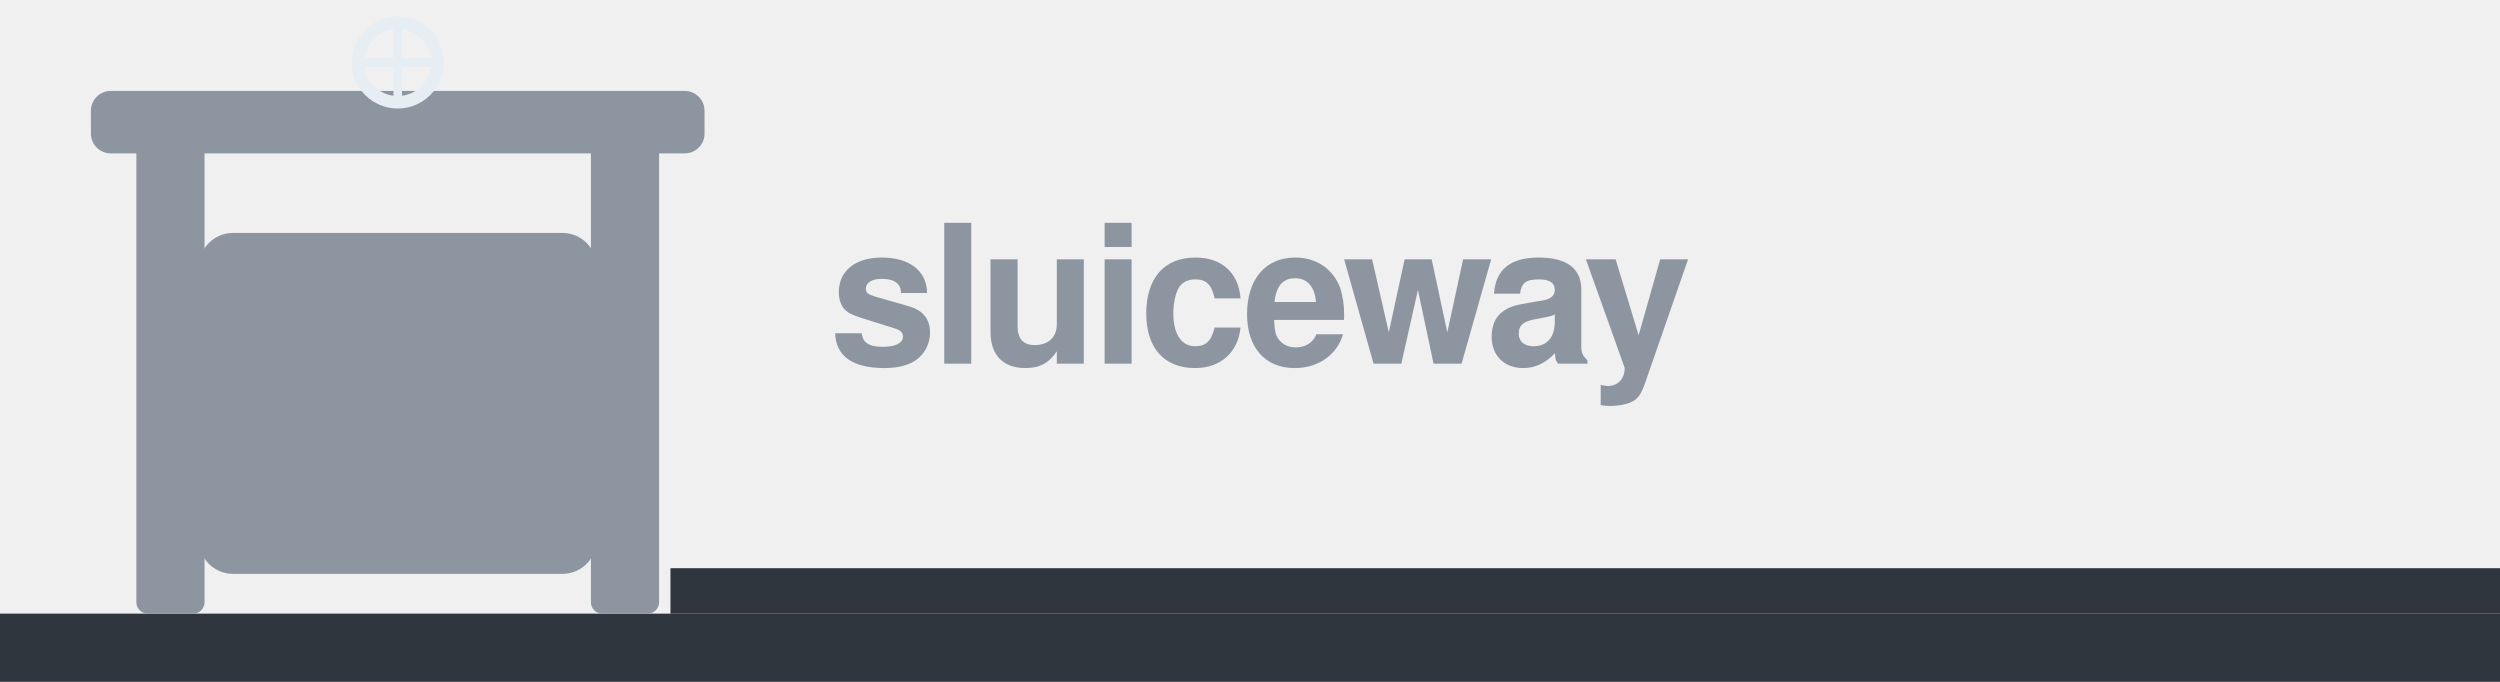
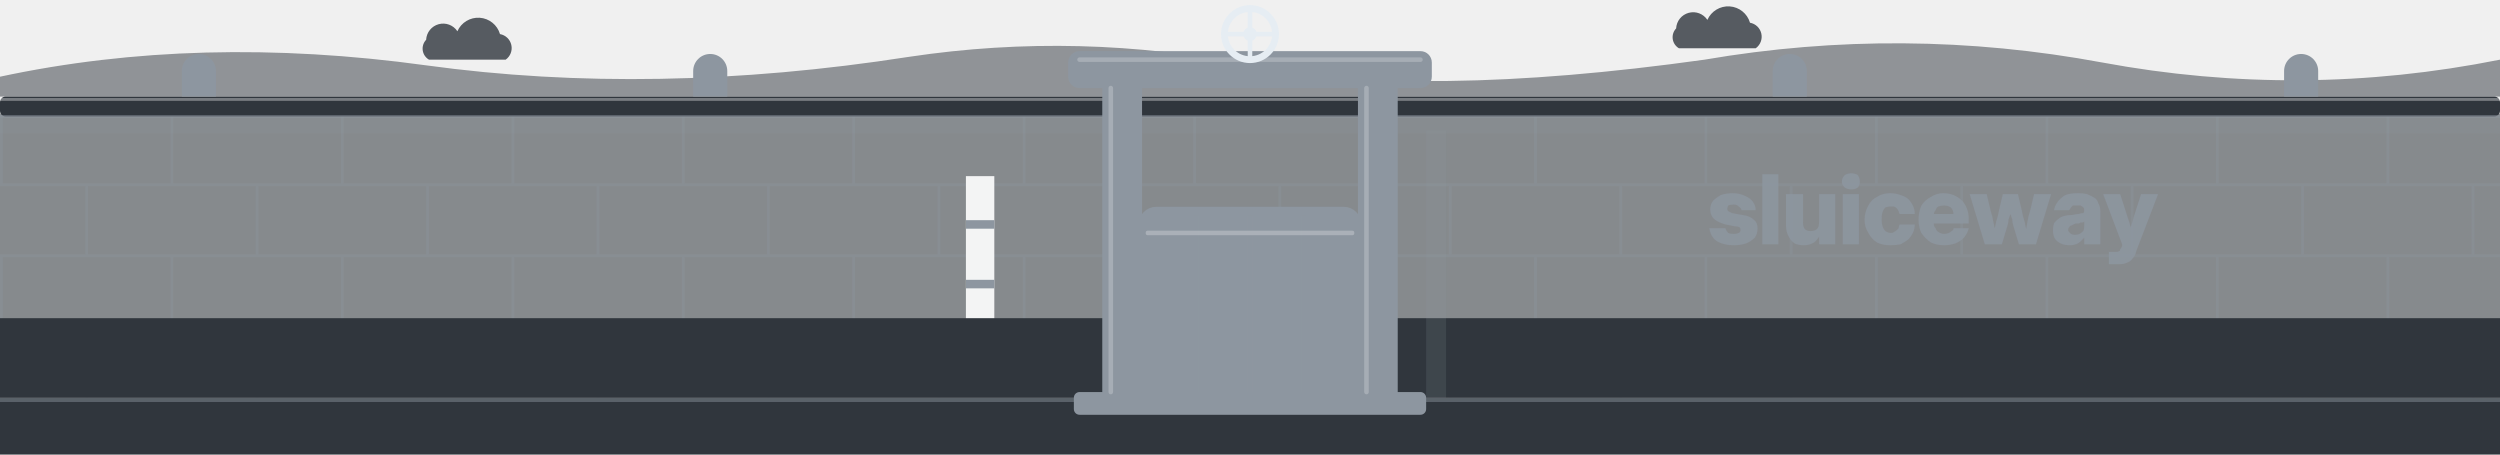
- <svg xmlns="http://www.w3.org/2000/svg" viewBox="0 0 440 120" width="440" height="120" role="img" aria-label="Sluiceway">
-   <rect x="0" y="108" width="440" height="12" fill="#30363d" />
-   <clipPath id="c1">
-     <rect x="118" y="92" width="322" height="16" />
-   </clipPath>
-   <g clip-path="url(#c1)">
-     <g class="wave slow">
-       <path d="M118 100 q10 0 20 0 t20 0 t20 0 t20 0 t20 0 t20 0 t20 0 t20 0 t20 0 t20 0 t20 0 t20 0 t20 0 t20 0 t20 0 t20 0 t20 0 t20 0 t20 0 t20 0 V110 H118 Z" fill="#30363d" opacity="1" />
+ <svg xmlns="http://www.w3.org/2000/svg" viewBox="0 0 880 160" width="880" height="160" role="img" aria-label="Sluiceway">
+   <path d="M0 34V27q70 -15 150 -4t170 -3q60 -9 120 3t160 -2q70 -12 140 1t140 -1V34z" fill="#30363d" opacity=".5" />
+   <g fill="#30363d" opacity=".8">
+     <path d="M150 14a6 6 0 0 1 11 -3a8 8 0 0 1 15 1a5 5 0 0 1 2 9h-27a4.5 4.5 0 0 1 -1 -7z" />
+     <path d="M590 10a6 6 0 0 1 11 -3a8 8 0 0 1 15 1a5 5 0 0 1 2 9h-27a4.5 4.5 0 0 1 -1 -7z" />
+   </g>
+   <rect y="40" width="880" height="100" fill="#30363d" opacity=".55" />
+   <g stroke="#8d96a0" opacity=".3">
+     <path d="M0 65H880M0 90H880M0 115H880" />
+     <path d="M0 52.5H880M0 102.5H880M30 77.5H880M30 127.5H880" stroke-width="25" stroke-dasharray="1 59" />
+   </g>
+   <rect y="41" width="880" height="6" fill="#8d96a0" opacity=".16" />
+   <rect y="34" width="880" height="7" rx="2" fill="#30363d" />
+   <path d="M0 35H880" stroke="#ffffff" opacity=".35" />
+   <path d="M0 41H880" stroke="#8d96a0" opacity=".5" />
+   <g fill="#8d96a0">
+     <path d="M64 34v-9a6 6 0 0 1 12 0v9z" />
+     <path d="M244 34v-9a6 6 0 0 1 12 0v9z" />
+     <path d="M624 34v-9a6 6 0 0 1 12 0v9z" />
+     <path d="M804 34v-9a6 6 0 0 1 12 0v9z" />
+   </g>
+   <rect y="140" width="880" height="20" fill="#30363d" />
+   <path d="M0 140.75H880" stroke="#8d96a0" stroke-width="1.5" opacity=".45" />
+   <rect x="340" y="62" width="10" height="72" fill="#ffffff" opacity=".9" />
+   <path d="M340 79h10M340 100h10M340 120h10" stroke="#8d96a0" stroke-width="3" />
+   <path transform="translate(601 86) scale(0.3333)" d="M28 1q-7 0-13-2q-6-2-9-6q-3-4-4-10h17q1 3 3 5q2 1 6 1q3 0 5-1q2-1 2-3q0-2-1-3q-2-1-5-1l-10-2q-7-2-11-5q-5-4-5-11q0-5 3-9q3-3 8-6q6-2 13-2q7 0 13 3q5 2 8 6q3 4 3 9h-15q0-2-3-4q-2-2-5-2q-4 0-6 1q-1 2-1 4q0 1 1 2q2 1 4 2l11 2q8 1 12 5q4 3 4 9q0 6-3 10q-4 4-9 6q-6 2-13 2zM75-74v74h-17v-74zM102 1q-6 0-10-2q-4-3-6-7q-3-5-3-12v-33h18v30q0 5 2 7q2 2 6 2q3 0 5-1q2-1 3-3q1-2 1-6v-29h17v53h-17v-14h3q-3 7-7 11q-5 4-12 4zM143 0v-53h17v53zM152-58q-4 0-7-2q-3-3-3-6q0-4 3-7q3-2 7-2q4 0 7 2q2 3 2 7q0 3-2 6q-3 2-7 2zM193 1q-8 0-14-3q-6-4-9-10q-4-6-4-14q0-8 4-15q3-6 9-9q6-4 14-4q6 0 11 2q4 1 8 4q3 3 5 7q2 4 2 9h-16q-1-2-1-3q-1-2-2-3q-1-1-3-2q-1 0-3 0q-3 0-6 1q-2 2-3 5q-1 3-1 8q0 4 1 7q1 3 3 5q3 2 6 2q2 0 3-1q2-1 3-2q1-1 2-2q0-2 1-4h16q0 5-2 9q-2 4-5 7q-4 3-8 5q-5 1-11 1zM250 1q-8 0-14-3q-6-4-10-10q-3-6-3-14q0-8 3-15q4-6 10-9q6-4 13-4q6 0 11 2q5 2 9 6q3 3 5 8q2 5 2 11v5h-48v-10h40l-8 2q0-4-1-6q-1-3-4-4q-2-1-5-1q-3 0-6 1q-2 1-3 4q-2 2-2 6v7q0 4 2 6q1 3 3 4q3 2 6 2q3 0 5-1q2-1 3-2q2-1 2-3h16q-1 5-5 10q-4 4-9 6q-6 2-12 2zM293 0l-16-53h18l4 17q2 6 3 12q1 6 3 12h-3q2-6 3-12q2-6 3-12l4-17h16l4 17q1 6 3 12q1 6 3 12h-2q1-6 2-12q1-6 3-12l4-17h18l-16 53h-18l-6-20q-1-3-1-6q-1-3-2-6q-1-3-1-6h3q-1 3-2 6q-1 3-2 6q0 3-1 6l-6 20zM383 1q-6 0-10-2q-4-2-6-5q-2-3-2-9q0-4 1-7q2-3 5-5q2-2 6-3q4-1 8-1q5-1 7-1q3-1 5-1q1-1 1-3q0-2-1-3q-1-1-3-2q-1 0-4 0q-2 0-4 0q-1 1-2 2q-1 2-2 3h-16q1-5 4-9q3-4 8-7q5-2 13-2q6 0 10 1q5 2 8 4q3 2 4 6q2 3 2 8v35h-17v-7q-2 2-4 4q-2 2-5 3q-3 1-6 1zM388-10q3 0 5-1q2-1 4-3q1-2 1-5v-5q-1 1-2 1q-1 0-2 0q-1 1-2 1q-2 0-3 0q-3 1-4 2q-2 0-3 2q-1 1-1 3q0 1 1 2q1 1 2 2q2 1 4 1zM424 21v-13h8q2 0 3-1q1 0 1-2q1-1 2-3v-2l-20-53h18l8 25q2 5 3 10q1 5 3 10h-5q1-5 2-10q2-5 3-10l8-25h18l-23 60q-1 5-4 8q-2 3-5 4q-4 2-8 2q-3 0-6 0q-3 0-6 0z" fill="#8d96a0" opacity=".85" />
+   <rect x="0" y="112" width="402" height="28" fill="#30363d" />
+   <rect x="478" y="112" width="402" height="28" fill="#30363d" />
+   <path d="M502 46h7v94h-7z" fill="#8d96a0" opacity=".16" />
+   <g>
+     <rect x="402" y="74" width="76" height="66" rx="5" fill="#8d96a0" />
+     <path d="M421 76v62M440 76v62M459 76v62" stroke="#8d96a0" stroke-width="1.6" opacity=".5" />
+     <path d="M404 82h72" stroke="#ffffff" stroke-width="1.6" opacity=".25" stroke-linecap="round" />
+     <rect x="402" y="74" width="76" height="66" rx="5" fill="none" stroke="#8d96a0" stroke-width="2.4" />
+   </g>
+   <g fill="#8d96a0">
+     <rect x="378" y="138" width="124" height="8" rx="2" />
+     <rect x="388" y="26" width="14" height="114" rx="2" />
+     <rect x="478" y="26" width="14" height="114" rx="2" />
+     <rect x="376" y="18" width="128" height="13" rx="4" />
+   </g>
+   <path d="M391 31v107M481 31v107M380 21h120" stroke="#ffffff" stroke-width="1.6" opacity=".22" stroke-linecap="round" />
+   <g transform="translate(440 12)">
+     <g>
+       <circle r="9" fill="none" stroke="#e6edf3" stroke-width="2.4" />
+       <path d="M-9 0h18M0 -9v18" stroke="#e6edf3" stroke-width="1.6" />
+       <circle r="2.4" fill="#e6edf3" />
    </g>
  </g>
-   <g class="">
-     <rect x="36" y="42" width="68" height="58" rx="5" fill="#8d96a0" />
-     <path d="M53 44 v54 M70 44 v54 M87 44 v54" stroke="#8d96a0" stroke-width="1.4" opacity=".55" />
-     <rect x="36" y="42" width="68" height="58" rx="5" fill="none" stroke="#8d96a0" stroke-width="2" />
-   </g>
-   <rect x="24" y="24" width="12" height="84" rx="2" fill="#8d96a0" />
-   <rect x="104" y="24" width="12" height="84" rx="2" fill="#8d96a0" />
-   <rect x="16" y="16" width="108" height="11" rx="3.5" fill="#8d96a0" />
-   <g transform="translate(70 11)">
-     <g class="">
-       <circle r="7" fill="none" stroke="#e6edf3" stroke-width="2.2" />
-       <path d="M-7 0 h14 M0 -7 v14" stroke="#e6edf3" stroke-width="1.5" />
-     </g>
-   </g>
-   <text x="146" y="64" font-family="-apple-system,BlinkMacSystemFont,'Segoe UI',Helvetica,Arial,sans-serif" font-size="34" font-weight="800" letter-spacing="-1" fill="#8d96a0">sluiceway</text>
</svg>
